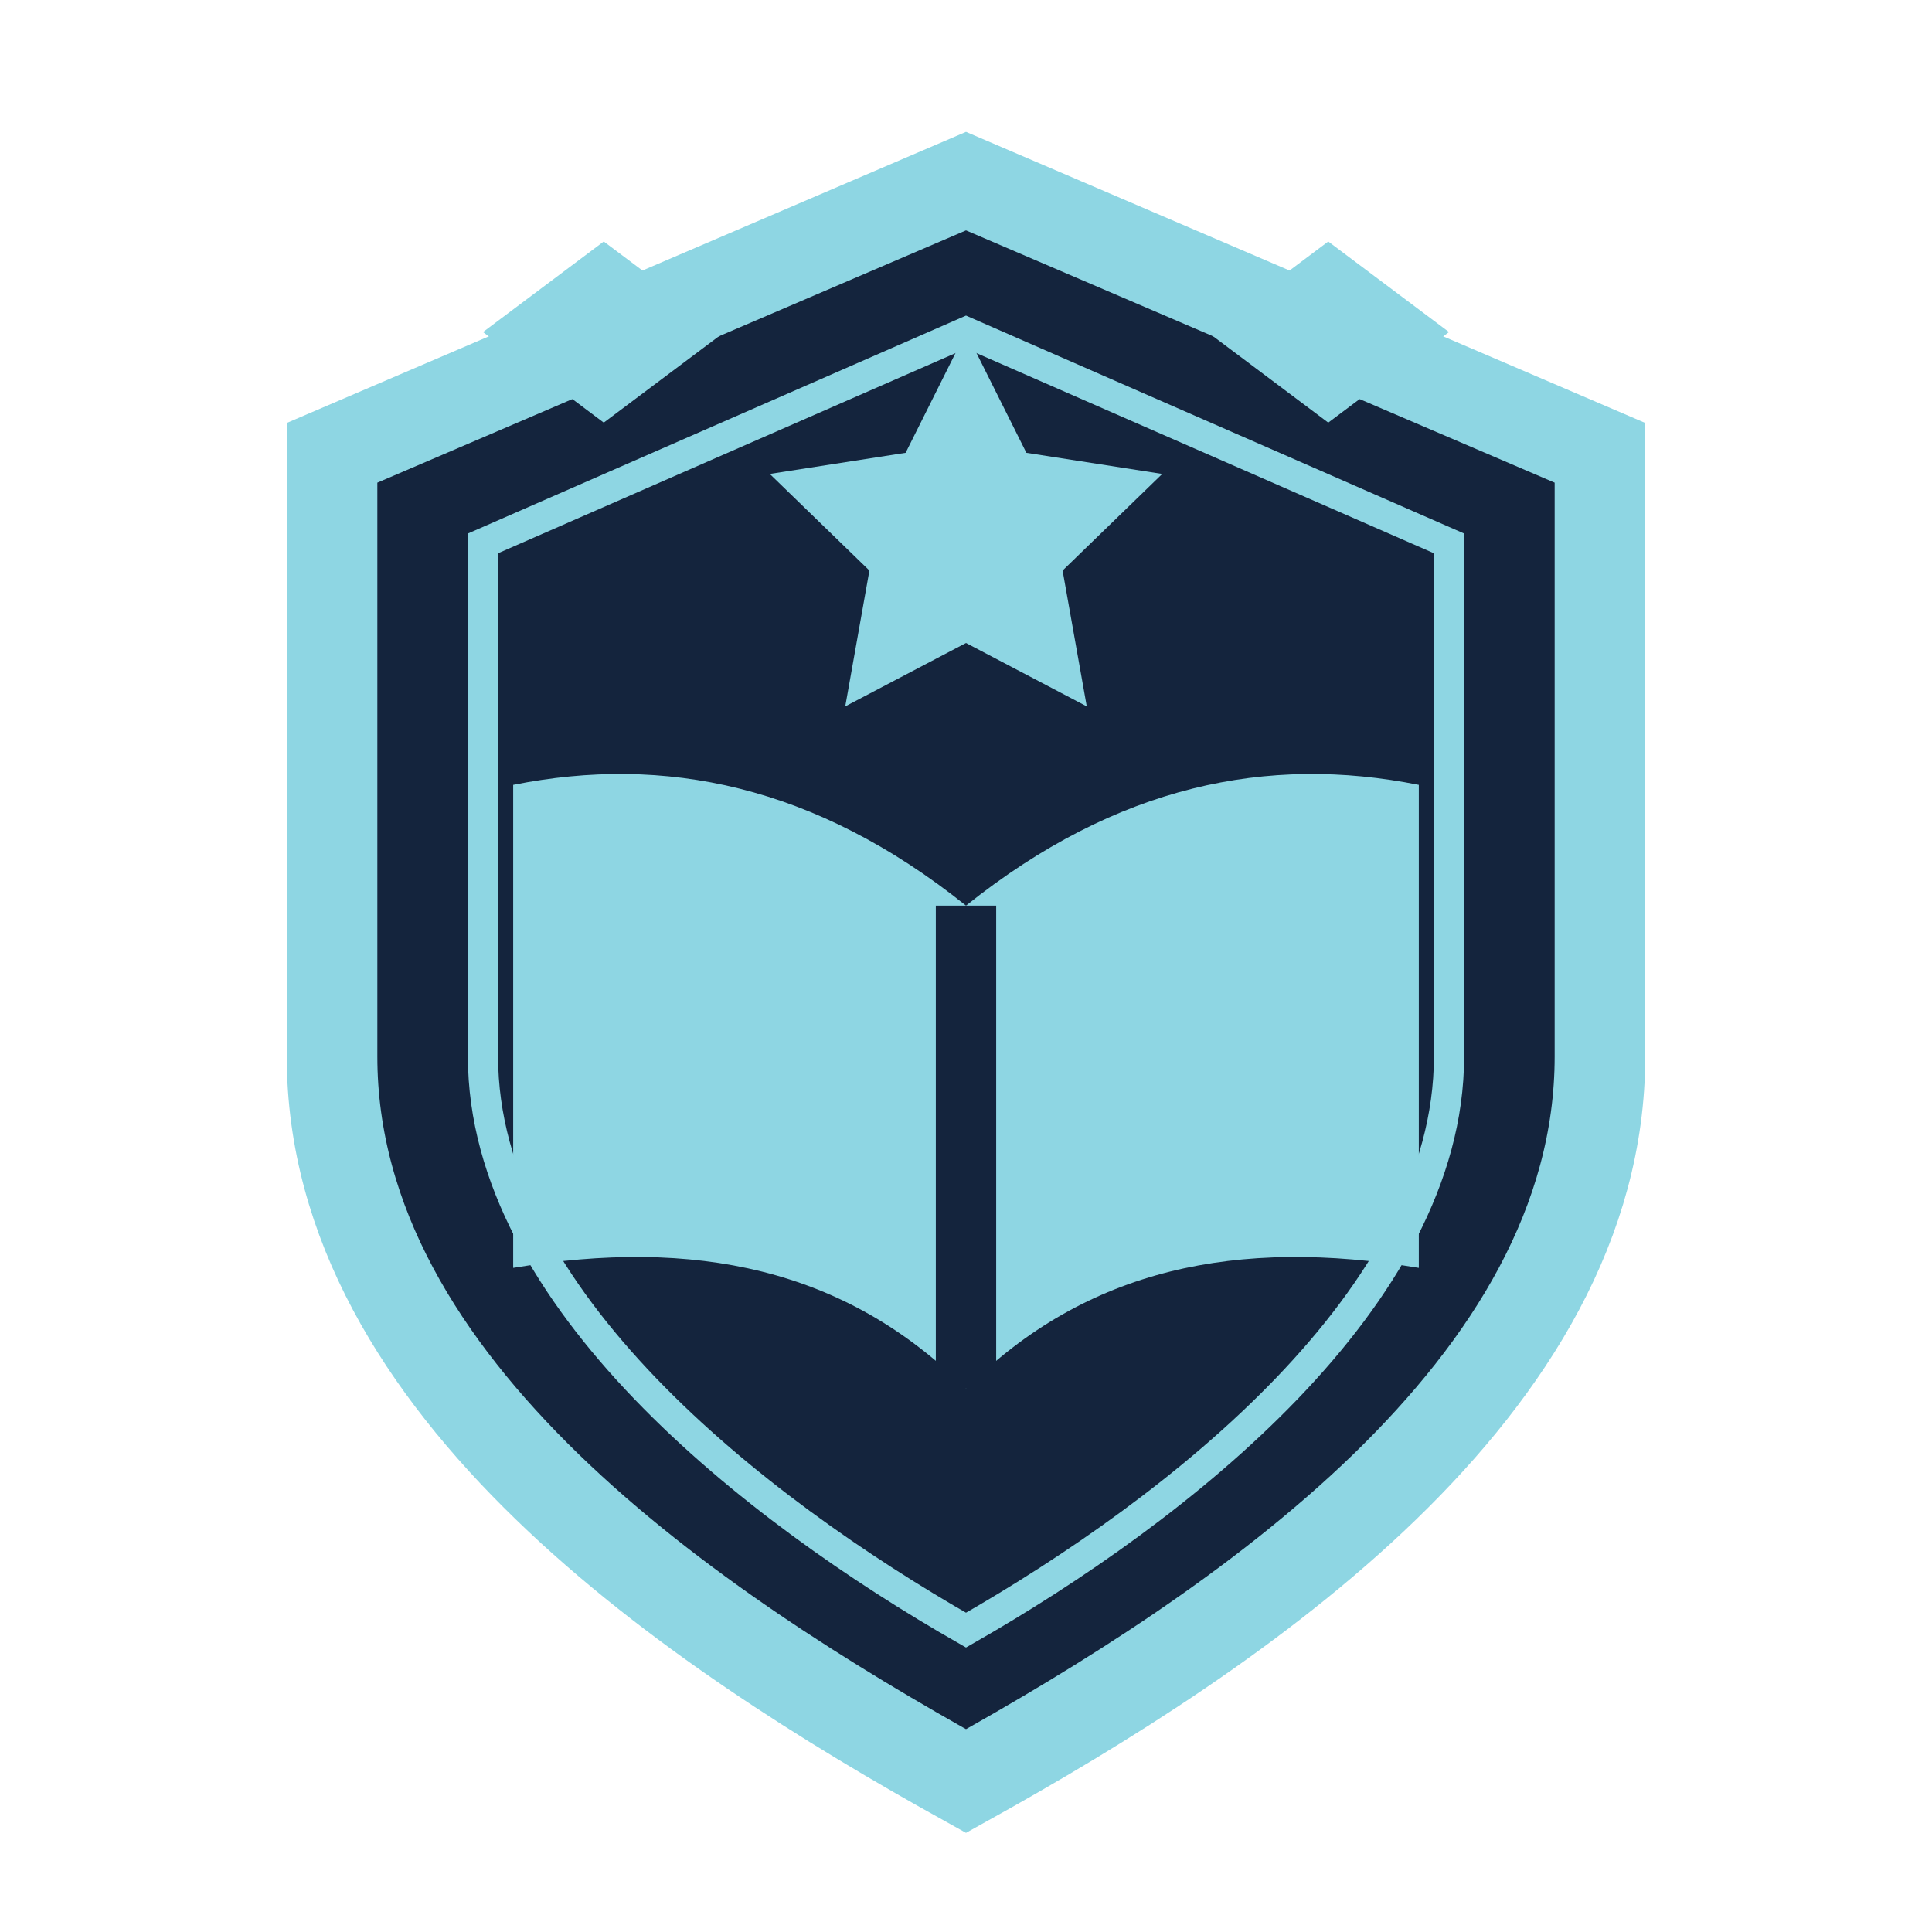
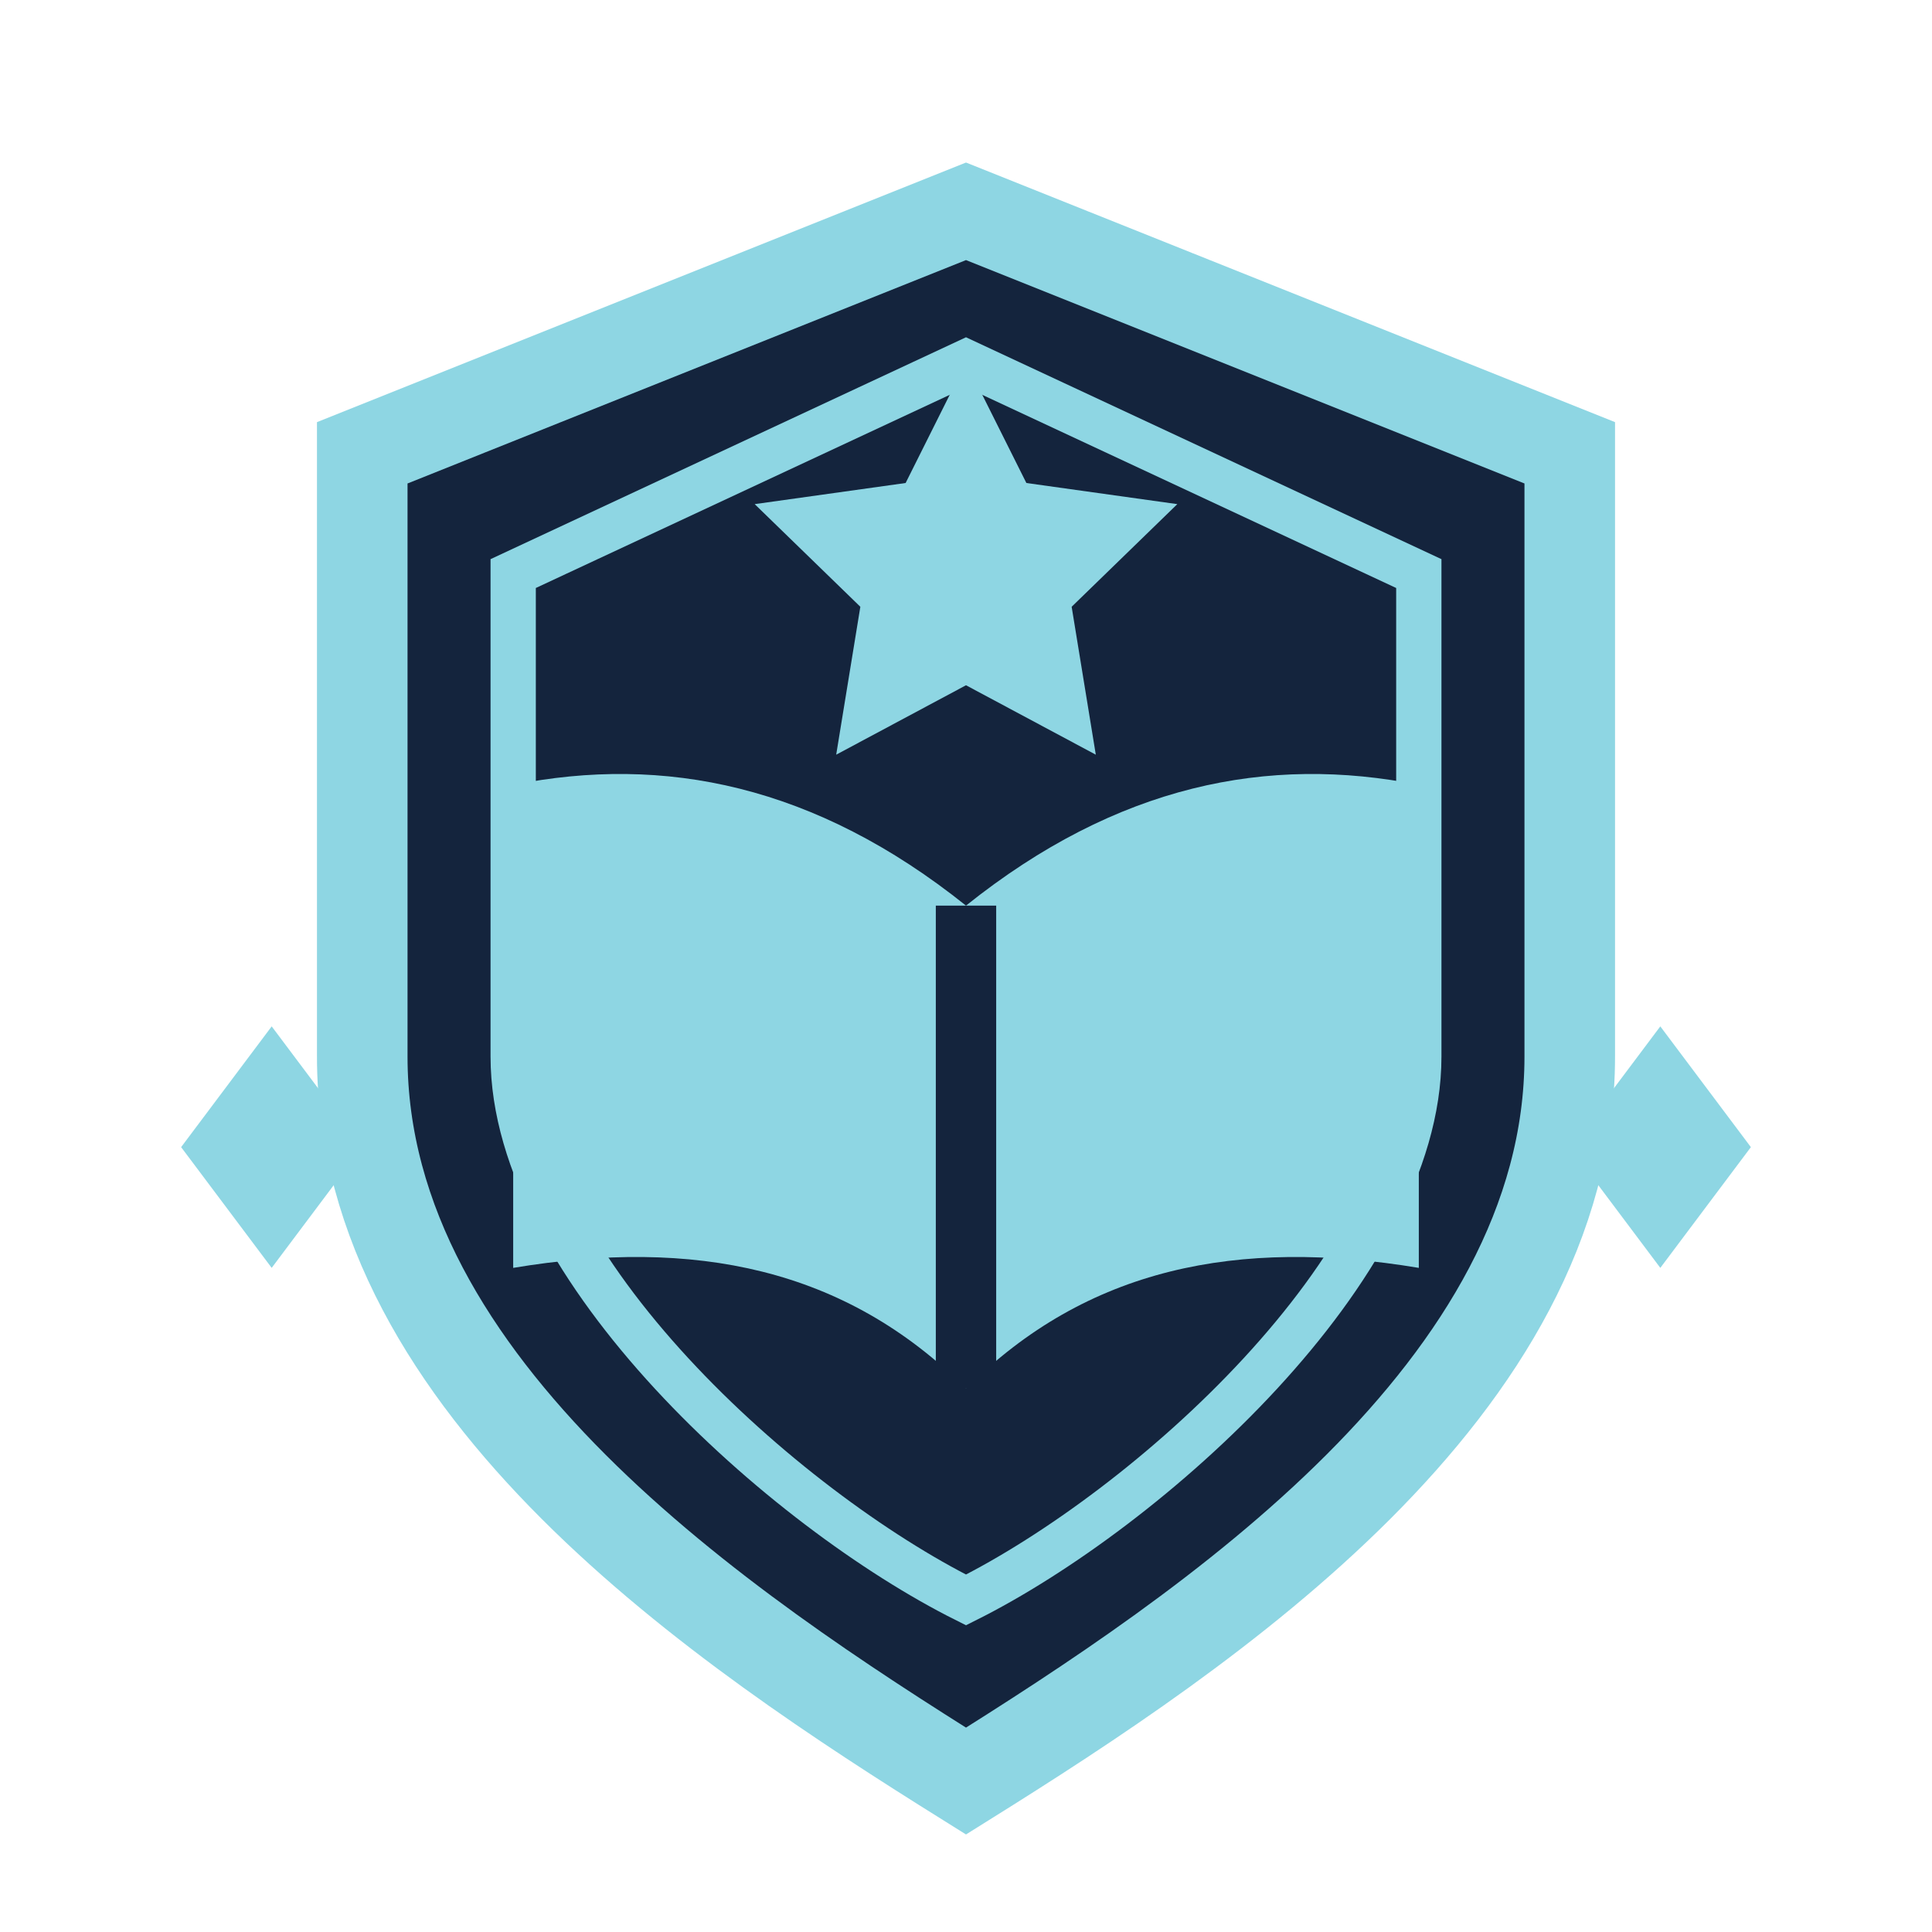
<svg xmlns="http://www.w3.org/2000/svg" viewBox="0 0 64 64">
-   <path d="M32 6 53 15v20c0 11-12 19-21 24C23 54 11 46 11 35V15Z" fill="#14243d" stroke="#8ed6e3" stroke-width="3" />
-   <path d="m32 11 16 7v17c0 8-9 15-16 19-7-4-16-11-16-19V18Z" fill="none" stroke="#8ed6e3" stroke-width="1" />
-   <path d="m32 11 2 4 4.5.7-3.3 3.2.8 4.5-4-2.1-4 2.1.8-4.5-3.3-3.2 4.5-.7Z" fill="#8ed6e3" />
+   <path d="M32 7 52 15v20c0 11-12 19-20 24-8-5-20-13-20-24V15Z" fill="#14243d" stroke="#8ed6e3" stroke-width="3" />
+   <path d="m32 12 15 7v16c0 7-9 15-15 18-6-3-15-11-15-18V19Z" fill="none" stroke="#8ed6e3" stroke-width="1.5" />
+   <path d="m32 12 2 4 5 .7-3.5 3.4.8 4.9-4.3-2.3-4.3 2.3.8-4.9-3.5-3.4 5-.7Z" fill="#8ed6e3" />
  <path d="M32 30c-5-4-10-5-15-4v16c6-1 11 0 15 4 4-4 9-5 15-4V26c-5-1-10 0-15 4Z" fill="#8ed6e3" />
  <path d="M32 30v16" stroke="#14243d" stroke-width="2" />
-   <path d="m20 8 4 3-4 3-4-3Zm24 0 4 3-4 3-4-3Z" fill="#8ed6e3" />
+   <path d="m9 34 3 4-3 4-3-4Zm46 0 3 4-3 4-3-4Z" fill="#8ed6e3" />
</svg>
